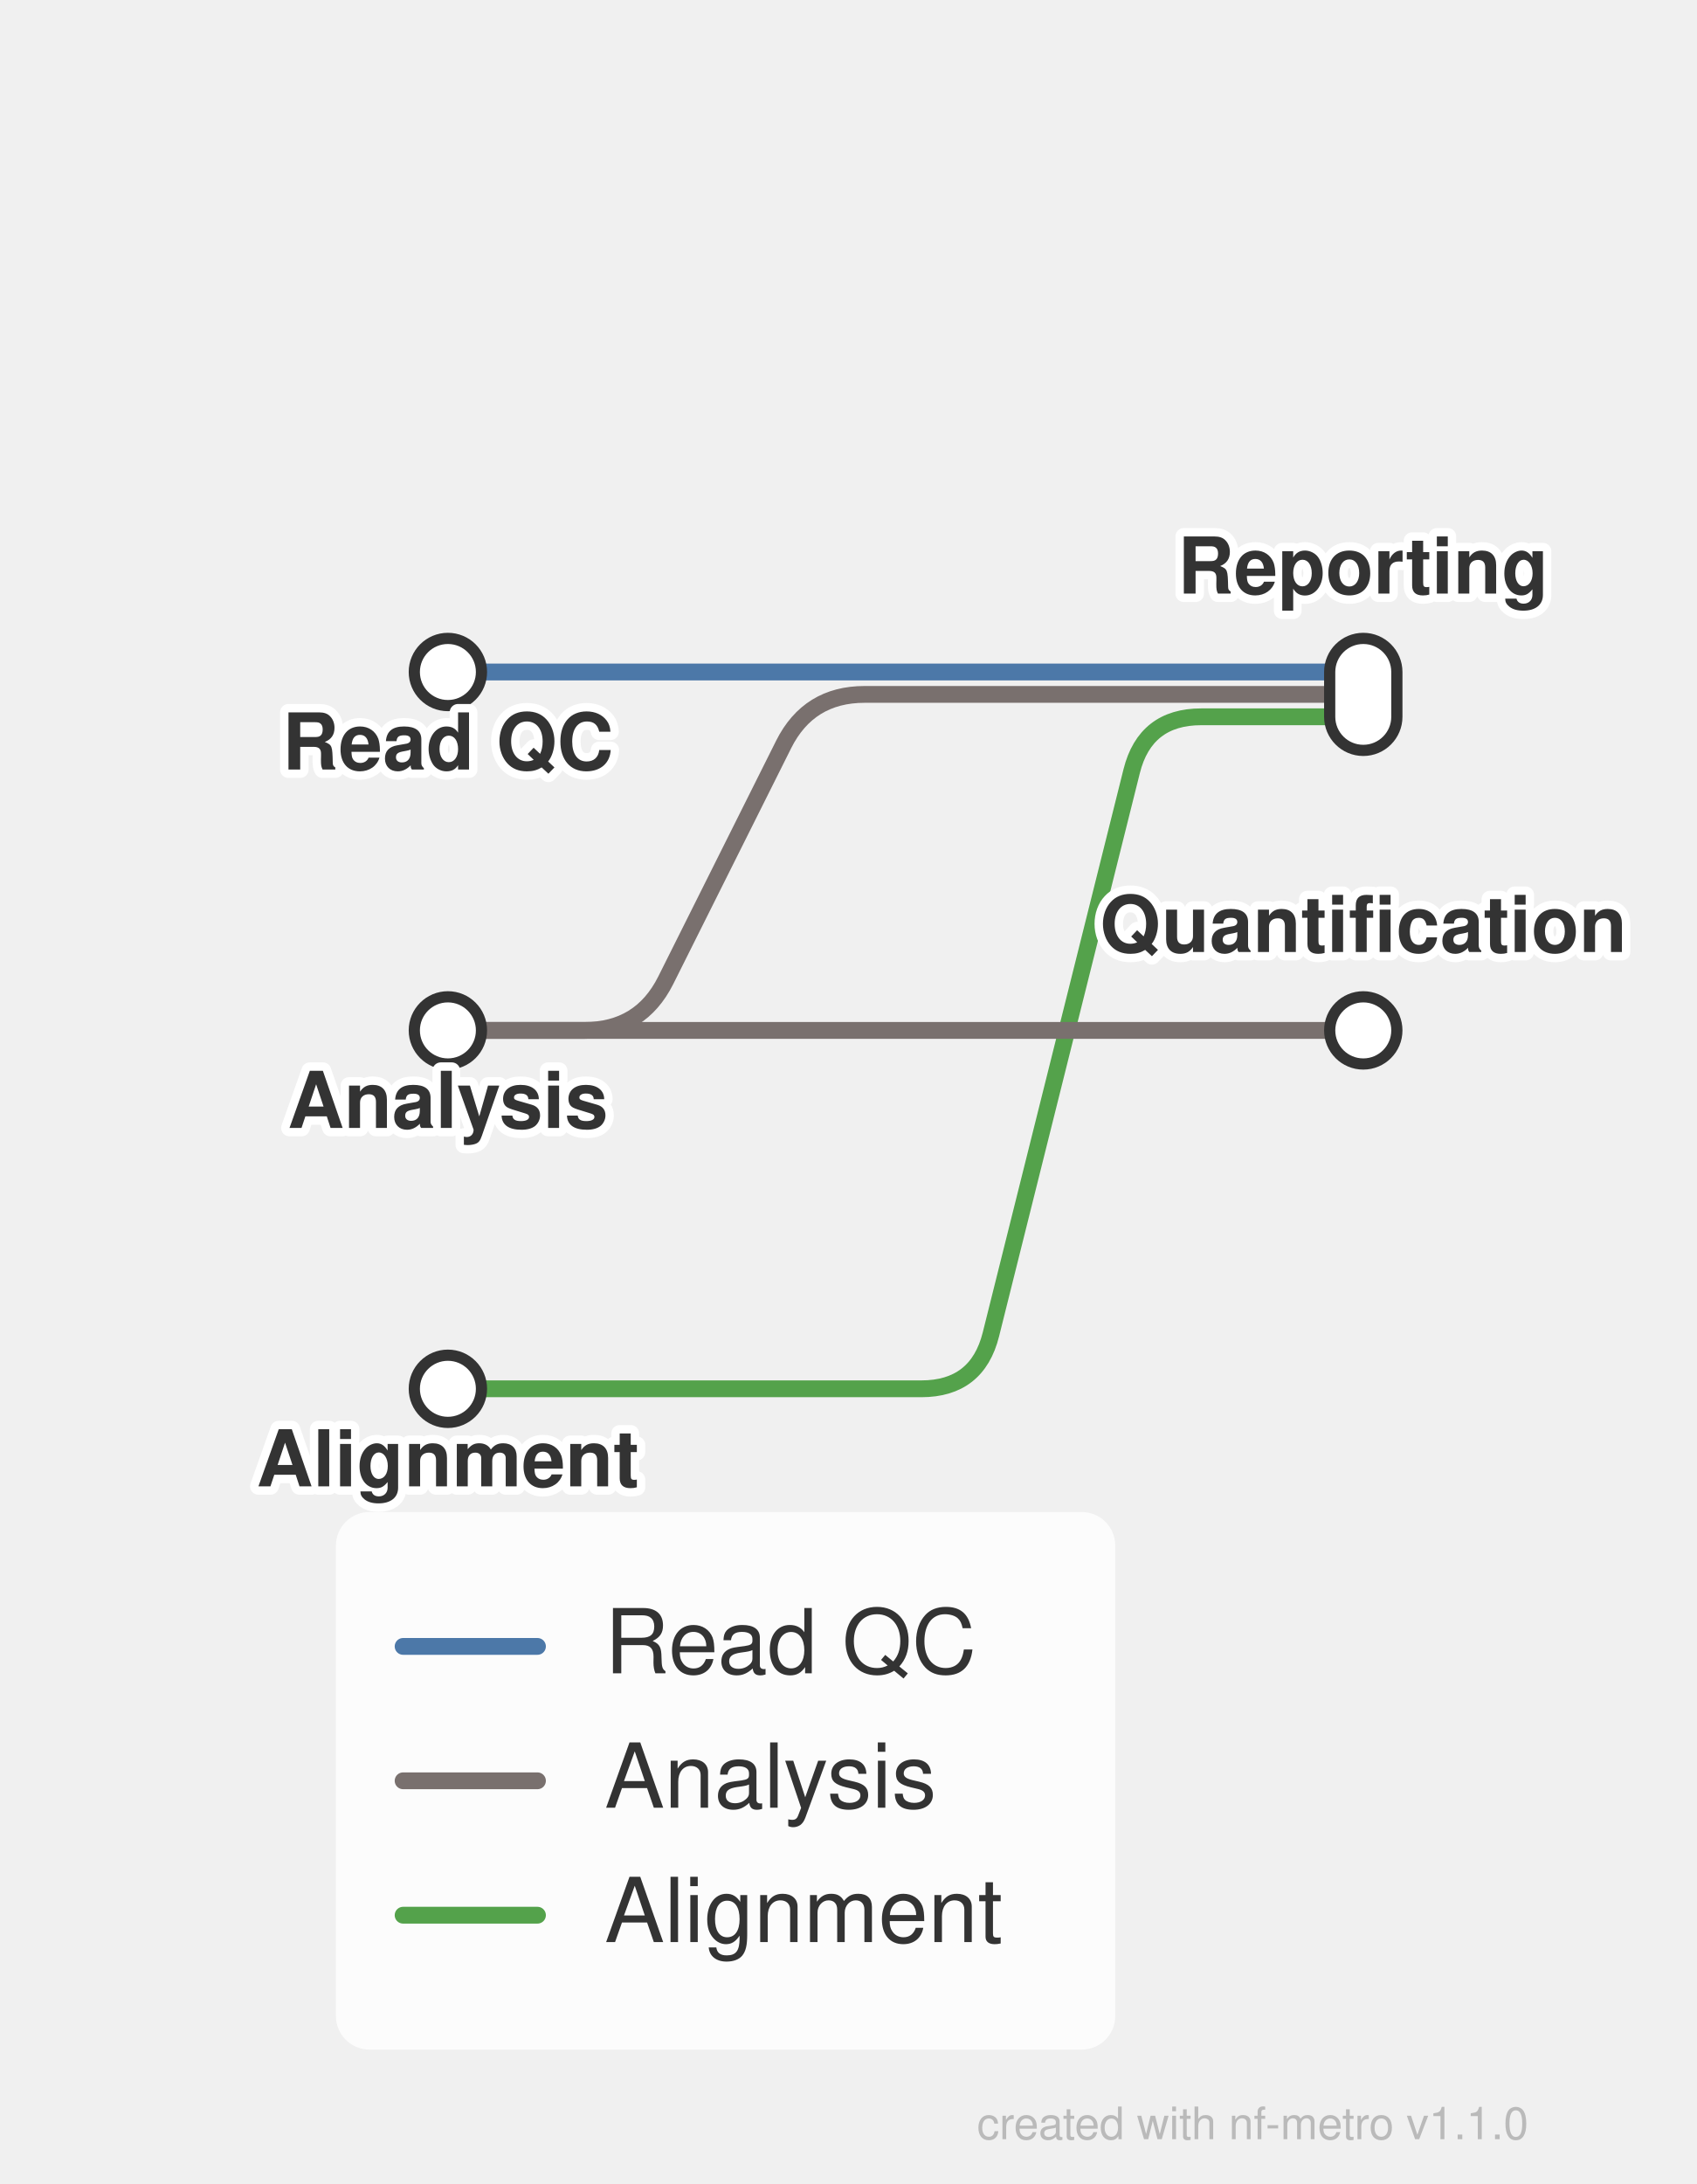
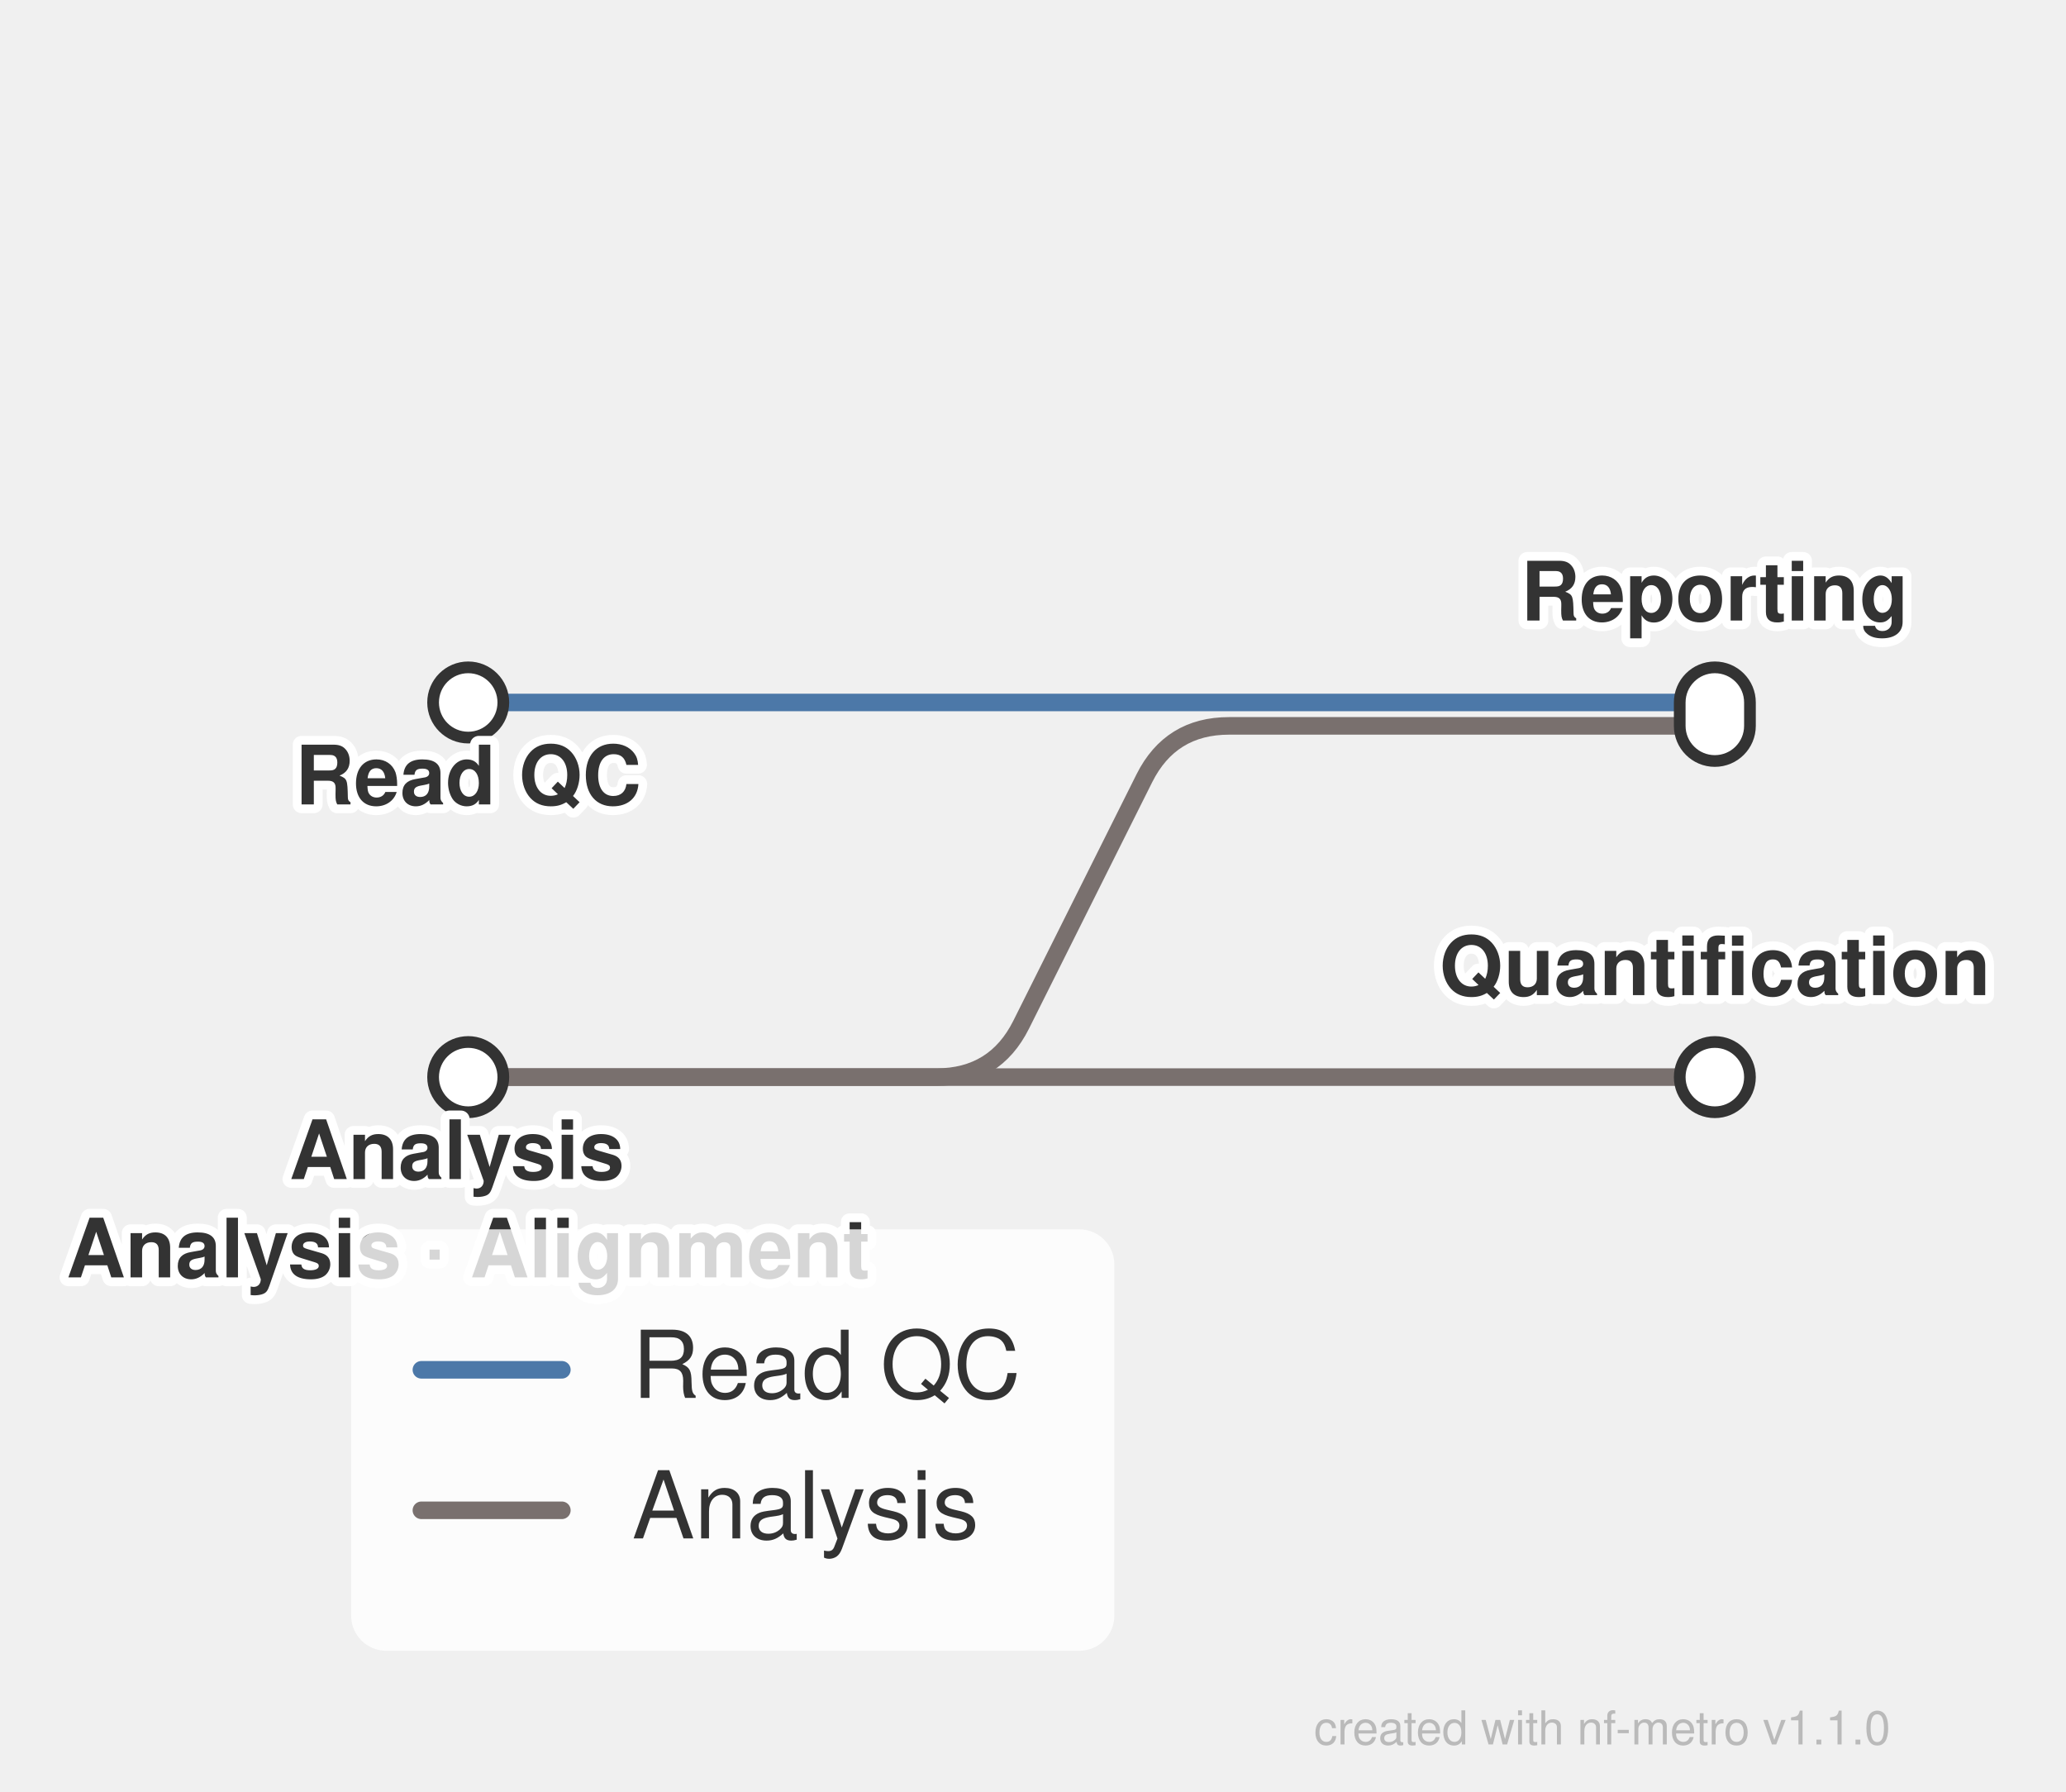
- <svg xmlns="http://www.w3.org/2000/svg" width="303" height="390" viewBox="0 0 303 390">
+ <svg xmlns="http://www.w3.org/2000/svg" width="353" height="306" viewBox="0 0 353 306">
  <defs>
</defs>
  <style>.nf-metro-title { fill: var(--nfm-map-title-color, #111111); }
.nf-metro-station-label { fill: var(--nfm-map-label-color, #333333); }
.nf-metro-section-box { fill: var(--nfm-map-section-fill, #ededed); stroke: var(--nfm-map-section-stroke, #e6e6e6); }
.nf-metro-section-label { fill: var(--nfm-map-section-label-color, #666666); }
.nf-metro-group-label { fill: var(--nfm-map-section-label-color, #666666); }
.nf-metro-group-underline { stroke: var(--nfm-map-section-label-color, #666666); }
.nf-metro-legend-bg { fill: var(--nfm-map-legend-bg, rgba(255, 255, 255, 0.8)); }
.nf-metro-legend-text { fill: var(--nfm-map-legend-text-color, #333333); }
.nf-metro-marker-stroke { stroke: var(--nfm-map-marker-stroke, #333333); }
.nf-metro-label-halo { fill: var(--nfm-map-bg, #ffffff); stroke: var(--nfm-map-bg, #ffffff); }</style>
  <style>@media (prefers-color-scheme: dark) {
    .nf-metro-section-label { fill: #d0d0d0; }
    .nf-metro-section-num-circle { fill: #777777; }
    .nf-metro-title { fill: #ffffff; }
}
</style>
-   <path d="M80.0,248.0 L164.562,248.0 Q174.562,248.0,176.987,238.299 L202.136,137.701 Q204.562,128.0,214.562,128.0 L243.5,128.0" stroke="#54A24B" stroke-width="3.0" fill="none" stroke-linecap="round" stroke-linejoin="round" class="metro-line-align" data-line-id="align" />
-   <path d="M80.0,184.0 L243.5,184.0" stroke="#79706E" stroke-width="3.0" stroke-linecap="round" class="metro-line-generic" data-line-id="generic" />
-   <path d="M80.0,184.0 L104.438,184.0 Q114.438,184.0,118.911,175.056 L139.966,132.944 Q144.438,124.0,154.438,124.0 L243.5,124.0" stroke="#79706E" stroke-width="3.0" fill="none" stroke-linecap="round" stroke-linejoin="round" class="metro-line-generic" data-line-id="generic" />
-   <path d="M80.0,120.0 L243.5,120.0" stroke="#4C78A8" stroke-width="3.0" stroke-linecap="round" class="metro-line-qc" data-line-id="qc" />
+   <path d="M80.0,184.0 L293.0,184.0" stroke="#79706E" stroke-width="3.0" stroke-linecap="round" class="metro-line-generic" data-line-id="generic" />
+   <path d="M80.0,184.0 L160.0,184.0 Q170.0,184.0,174.472,175.056 L195.528,132.944 Q200.0,124.0,210.0,124.0 L293.0,124.0" stroke="#79706E" stroke-width="3.0" fill="none" stroke-linecap="round" stroke-linejoin="round" class="metro-line-generic" data-line-id="generic" />
+   <path d="M80.0,120.0 L293.0,120.0" stroke="#4C78A8" stroke-width="3.0" stroke-linecap="round" class="metro-line-qc" data-line-id="qc" />
  <g class="nf-metro-station-group" data-node-id="g_qc_qc" data-node-cx="80.0" data-node-cy="120.0" data-node-r="6.0" data-node-groups="qc" data-node-w="12.0" data-node-h="12.0" data-node-rx="6.0">
    <rect x="74.0" y="114.0" width="12.0" height="12.0" rx="6.0" ry="6.0" fill="#ffffff" stroke="#333333" stroke-width="2.0" class="nf-metro-station" data-station-id="g_qc_qc" data-station-lines="qc" data-station-label="Read QC" />
  </g>
  <g class="nf-metro-station-group" data-node-id="g_generic_align_generic" data-node-cx="80.0" data-node-cy="184.0" data-node-r="6.0" data-node-groups="generic" data-node-w="12.0" data-node-h="12.0" data-node-rx="6.0">
-     <rect x="74.0" y="178.0" width="12.0" height="12.0" rx="6.0" ry="6.0" fill="#ffffff" stroke="#333333" stroke-width="2.0" class="nf-metro-station" data-station-id="g_generic_align_generic" data-station-lines="generic" data-station-label="Analysis" />
+     <rect x="74.0" y="178.0" width="12.0" height="12.0" rx="6.0" ry="6.0" fill="#ffffff" stroke="#333333" stroke-width="2.0" class="nf-metro-station" data-station-id="g_generic_align_generic" data-station-lines="generic" data-station-label="Analysis Analysis · Alignment" />
  </g>
-   <g class="nf-metro-station-group" data-node-id="g_generic_align_align" data-node-cx="80.0" data-node-cy="248.0" data-node-r="6.0" data-node-groups="align" data-node-w="12.0" data-node-h="12.0" data-node-rx="6.0">
-     <rect x="74.0" y="242.0" width="12.0" height="12.0" rx="6.0" ry="6.0" fill="#ffffff" stroke="#333333" stroke-width="2.0" class="nf-metro-station" data-station-id="g_generic_align_align" data-station-lines="align" data-station-label="Alignment" />
+   <g class="nf-metro-station-group" data-node-id="g_quantify_quantify" data-node-cx="293.0" data-node-cy="184.0" data-node-r="6.0" data-node-groups="generic" data-node-w="12.0" data-node-h="12.0" data-node-rx="6.0">
+     <rect x="287.0" y="178.0" width="12.0" height="12.0" rx="6.0" ry="6.0" fill="#ffffff" stroke="#333333" stroke-width="2.0" class="nf-metro-station" data-station-id="g_quantify_quantify" data-station-lines="generic" data-station-label="Quantification" />
  </g>
-   <g class="nf-metro-station-group" data-node-id="g_quantify_quantify" data-node-cx="243.5" data-node-cy="184.0" data-node-r="6.0" data-node-groups="generic" data-node-w="12.0" data-node-h="12.0" data-node-rx="6.0">
-     <rect x="237.5" y="178.0" width="12.0" height="12.0" rx="6.0" ry="6.0" fill="#ffffff" stroke="#333333" stroke-width="2.0" class="nf-metro-station" data-station-id="g_quantify_quantify" data-station-lines="generic" data-station-label="Quantification" />
-   </g>
-   <g class="nf-metro-station-group" data-node-id="g_report_report" data-node-cx="243.5" data-node-cy="124.0" data-node-r="6.0" data-node-groups="align,generic,qc" data-node-w="12.0" data-node-h="20.0" data-node-rx="6.0">
-     <rect x="237.5" y="114.0" width="12.0" height="20.0" rx="6.0" ry="6.0" fill="#ffffff" stroke="#333333" stroke-width="2.0" class="nf-metro-station" data-station-id="g_report_report" data-station-lines="align,generic,qc" data-station-label="Reporting" />
+   <g class="nf-metro-station-group" data-node-id="g_report_report" data-node-cx="293.0" data-node-cy="122.0" data-node-r="6.0" data-node-groups="generic,qc" data-node-w="12.0" data-node-h="16.0" data-node-rx="6.0">
+     <rect x="287.0" y="114.0" width="12.0" height="16.0" rx="6.0" ry="6.0" fill="#ffffff" stroke="#333333" stroke-width="2.0" class="nf-metro-station" data-station-id="g_report_report" data-station-lines="generic,qc" data-station-label="Reporting" />
  </g>
  <text x="80.0" y="131.0" font-size="14.0" fill="#ffffff" stroke="#ffffff" stroke-width="3.0" stroke-linejoin="round" font-family="'Helvetica Neue', Helvetica, Arial, sans-serif" font-weight="bold" aria-hidden="true" class="nf-metro-label-halo" text-anchor="middle" dominant-baseline="hanging">Read QC</text>
  <text x="80.0" y="131.0" font-size="14.0" fill="#333333" font-family="'Helvetica Neue', Helvetica, Arial, sans-serif" font-weight="bold" text-anchor="middle" dominant-baseline="hanging" data-station-id="g_qc_qc" class="nf-metro-station-label">Read QC</text>
-   <text x="80.0" y="195.0" font-size="14.0" fill="#ffffff" stroke="#ffffff" stroke-width="3.0" stroke-linejoin="round" font-family="'Helvetica Neue', Helvetica, Arial, sans-serif" font-weight="bold" aria-hidden="true" class="nf-metro-label-halo" text-anchor="middle" dominant-baseline="hanging">Analysis</text>
-   <text x="80.0" y="195.0" font-size="14.0" fill="#333333" font-family="'Helvetica Neue', Helvetica, Arial, sans-serif" font-weight="bold" text-anchor="middle" dominant-baseline="hanging" data-station-id="g_generic_align_generic" class="nf-metro-station-label">Analysis</text>
-   <text x="80.0" y="259.0" font-size="14.0" fill="#ffffff" stroke="#ffffff" stroke-width="3.0" stroke-linejoin="round" font-family="'Helvetica Neue', Helvetica, Arial, sans-serif" font-weight="bold" aria-hidden="true" class="nf-metro-label-halo" text-anchor="middle" dominant-baseline="hanging">Alignment</text>
-   <text x="80.0" y="259.0" font-size="14.0" fill="#333333" font-family="'Helvetica Neue', Helvetica, Arial, sans-serif" font-weight="bold" text-anchor="middle" dominant-baseline="hanging" data-station-id="g_generic_align_align" class="nf-metro-station-label">Alignment</text>
-   <text x="243.5" y="106.0" font-size="14.0" fill="#ffffff" stroke="#ffffff" stroke-width="3.0" stroke-linejoin="round" font-family="'Helvetica Neue', Helvetica, Arial, sans-serif" font-weight="bold" aria-hidden="true" class="nf-metro-label-halo" text-anchor="middle" dominant-baseline="auto">Reporting</text>
-   <text x="243.5" y="106.0" font-size="14.0" fill="#333333" font-family="'Helvetica Neue', Helvetica, Arial, sans-serif" font-weight="bold" text-anchor="middle" dominant-baseline="auto" data-station-id="g_report_report" class="nf-metro-station-label">Reporting</text>
-   <text x="243.5" y="170.0" font-size="14.0" fill="#ffffff" stroke="#ffffff" stroke-width="3.0" stroke-linejoin="round" font-family="'Helvetica Neue', Helvetica, Arial, sans-serif" font-weight="bold" aria-hidden="true" class="nf-metro-label-halo" text-anchor="middle" dominant-baseline="auto">Quantification</text>
-   <text x="243.5" y="170.0" font-size="14.0" fill="#333333" font-family="'Helvetica Neue', Helvetica, Arial, sans-serif" font-weight="bold" text-anchor="middle" dominant-baseline="auto" data-station-id="g_quantify_quantify" class="nf-metro-station-label">Quantification</text>
-   <rect x="60.0" y="270.0" width="139.2" height="96.0" rx="6" ry="6" fill="rgba(255, 255, 255, 0.8)" class="nf-metro-legend-bg" />
-   <path d="M72.0,294.0 L96.0,294.0" stroke="#4C78A8" stroke-width="3.0" stroke-linecap="round" />
-   <text x="108.0" y="294.0" font-size="16.0" fill="#333333" font-family="'Helvetica Neue', Helvetica, Arial, sans-serif" dy="0.3em" class="nf-metro-legend-text">Read QC</text>
-   <path d="M72.0,318.0 L96.0,318.0" stroke="#79706E" stroke-width="3.0" stroke-linecap="round" />
-   <text x="108.0" y="318.0" font-size="16.0" fill="#333333" font-family="'Helvetica Neue', Helvetica, Arial, sans-serif" dy="0.3em" class="nf-metro-legend-text">Analysis</text>
-   <path d="M72.0,342.0 L96.0,342.0" stroke="#54A24B" stroke-width="3.0" stroke-linecap="round" />
-   <text x="108.0" y="342.0" font-size="16.0" fill="#333333" font-family="'Helvetica Neue', Helvetica, Arial, sans-serif" dy="0.3em" class="nf-metro-legend-text">Alignment</text>
-   <text x="273.0" y="382.0" font-size="8" fill="rgba(150, 150, 150, 0.6)" font-family="'Helvetica Neue', Helvetica, Arial, sans-serif" text-anchor="end">created with nf-metro v1.1.0</text>
+   <text x="80.0" y="195.0" font-size="14.0" fill="#ffffff" stroke="#ffffff" stroke-width="3.0" stroke-linejoin="round" font-family="'Helvetica Neue', Helvetica, Arial, sans-serif" font-weight="bold" aria-hidden="true" class="nf-metro-label-halo" text-anchor="middle" dominant-baseline="hanging">
+     <tspan x="80.0" dy="0em">Analysis</tspan>
+     <tspan x="80.0" dy="1.2em">Analysis · Alignment</tspan>
+   </text>
+   <text x="80.0" y="195.0" font-size="14.0" fill="#333333" font-family="'Helvetica Neue', Helvetica, Arial, sans-serif" font-weight="bold" text-anchor="middle" dominant-baseline="hanging" data-station-id="g_generic_align_generic" class="nf-metro-station-label">
+     <tspan x="80.0" dy="0em">Analysis</tspan>
+     <tspan x="80.0" dy="1.2em">Analysis · Alignment</tspan>
+   </text>
+   <text x="293.0" y="106.0" font-size="14.0" fill="#ffffff" stroke="#ffffff" stroke-width="3.0" stroke-linejoin="round" font-family="'Helvetica Neue', Helvetica, Arial, sans-serif" font-weight="bold" aria-hidden="true" class="nf-metro-label-halo" text-anchor="middle" dominant-baseline="auto">Reporting</text>
+   <text x="293.0" y="106.0" font-size="14.0" fill="#333333" font-family="'Helvetica Neue', Helvetica, Arial, sans-serif" font-weight="bold" text-anchor="middle" dominant-baseline="auto" data-station-id="g_report_report" class="nf-metro-station-label">Reporting</text>
+   <text x="293.0" y="170.0" font-size="14.0" fill="#ffffff" stroke="#ffffff" stroke-width="3.0" stroke-linejoin="round" font-family="'Helvetica Neue', Helvetica, Arial, sans-serif" font-weight="bold" aria-hidden="true" class="nf-metro-label-halo" text-anchor="middle" dominant-baseline="auto">Quantification</text>
+   <text x="293.0" y="170.0" font-size="14.0" fill="#333333" font-family="'Helvetica Neue', Helvetica, Arial, sans-serif" font-weight="bold" text-anchor="middle" dominant-baseline="auto" data-station-id="g_quantify_quantify" class="nf-metro-station-label">Quantification</text>
+   <rect x="60.0" y="210.0" width="130.4" height="72.0" rx="6" ry="6" fill="rgba(255, 255, 255, 0.8)" class="nf-metro-legend-bg" />
+   <path d="M72.0,234.0 L96.0,234.0" stroke="#4C78A8" stroke-width="3.0" stroke-linecap="round" />
+   <text x="108.0" y="234.0" font-size="16.0" fill="#333333" font-family="'Helvetica Neue', Helvetica, Arial, sans-serif" dy="0.3em" class="nf-metro-legend-text">Read QC</text>
+   <path d="M72.0,258.0 L96.0,258.0" stroke="#79706E" stroke-width="3.0" stroke-linecap="round" />
+   <text x="108.0" y="258.0" font-size="16.0" fill="#333333" font-family="'Helvetica Neue', Helvetica, Arial, sans-serif" dy="0.3em" class="nf-metro-legend-text">Analysis</text>
+   <text x="323.0" y="298.0" font-size="8" fill="rgba(150, 150, 150, 0.6)" font-family="'Helvetica Neue', Helvetica, Arial, sans-serif" text-anchor="end">created with nf-metro v1.1.0</text>
</svg>
